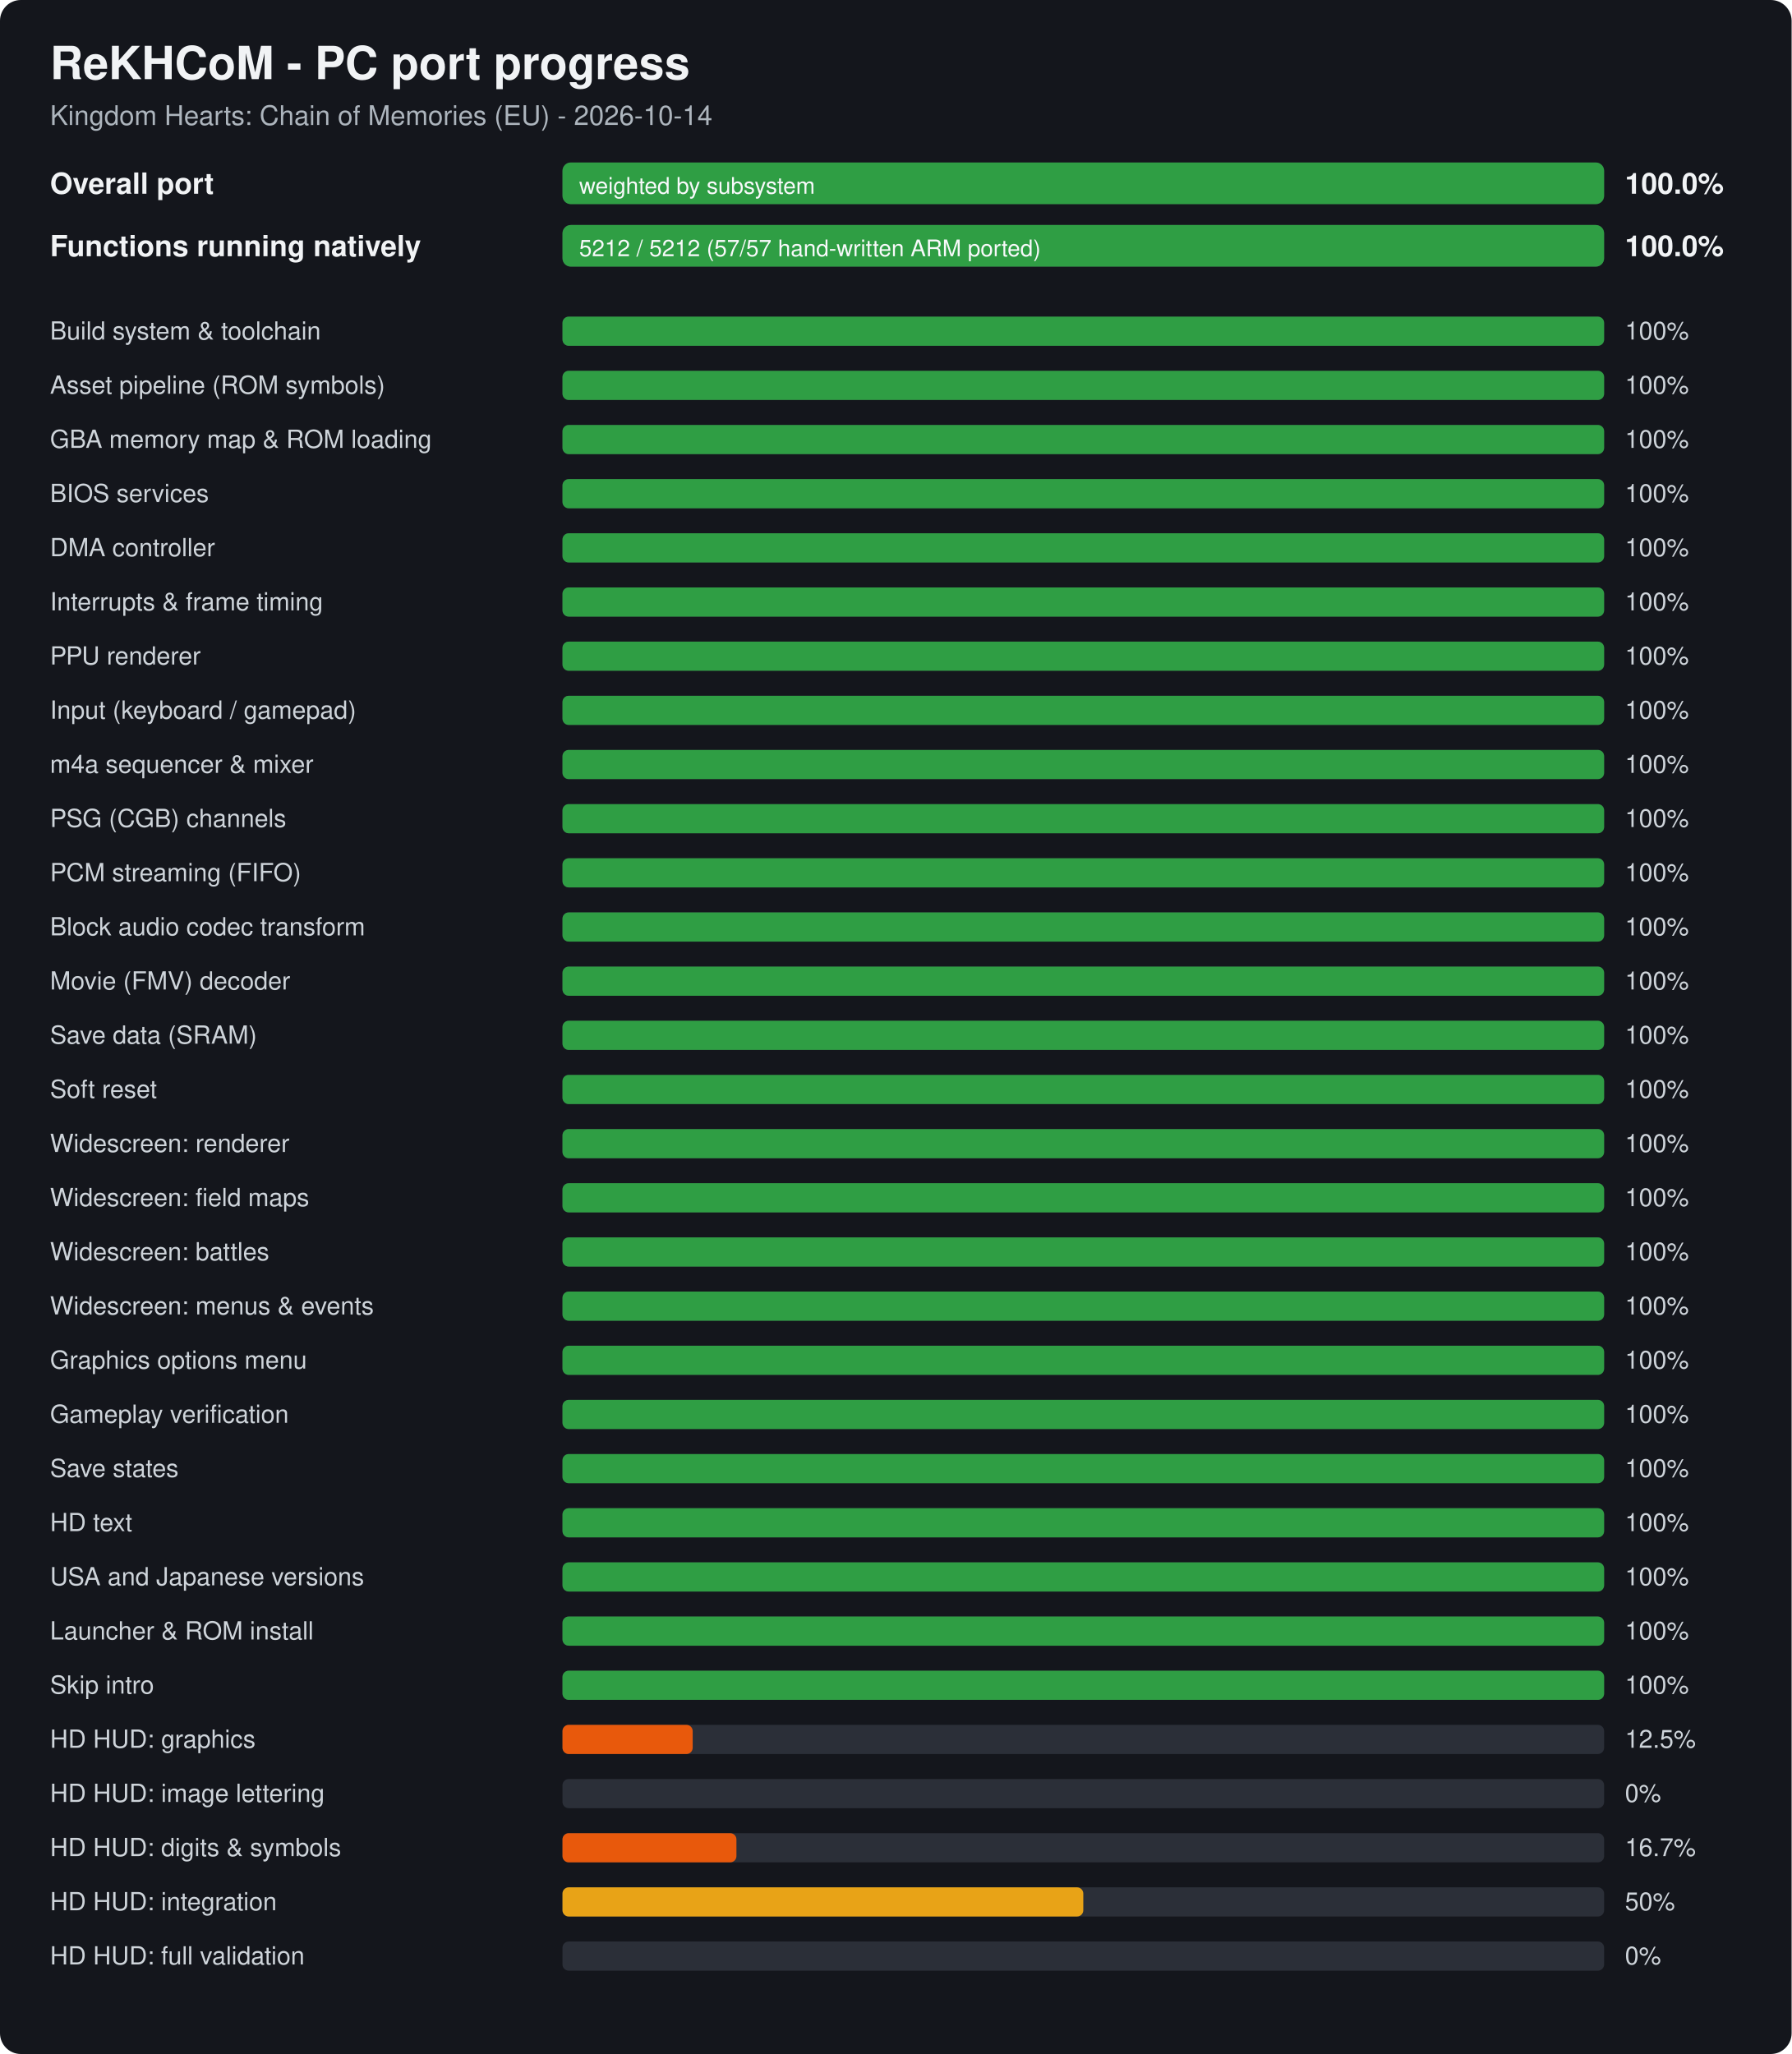
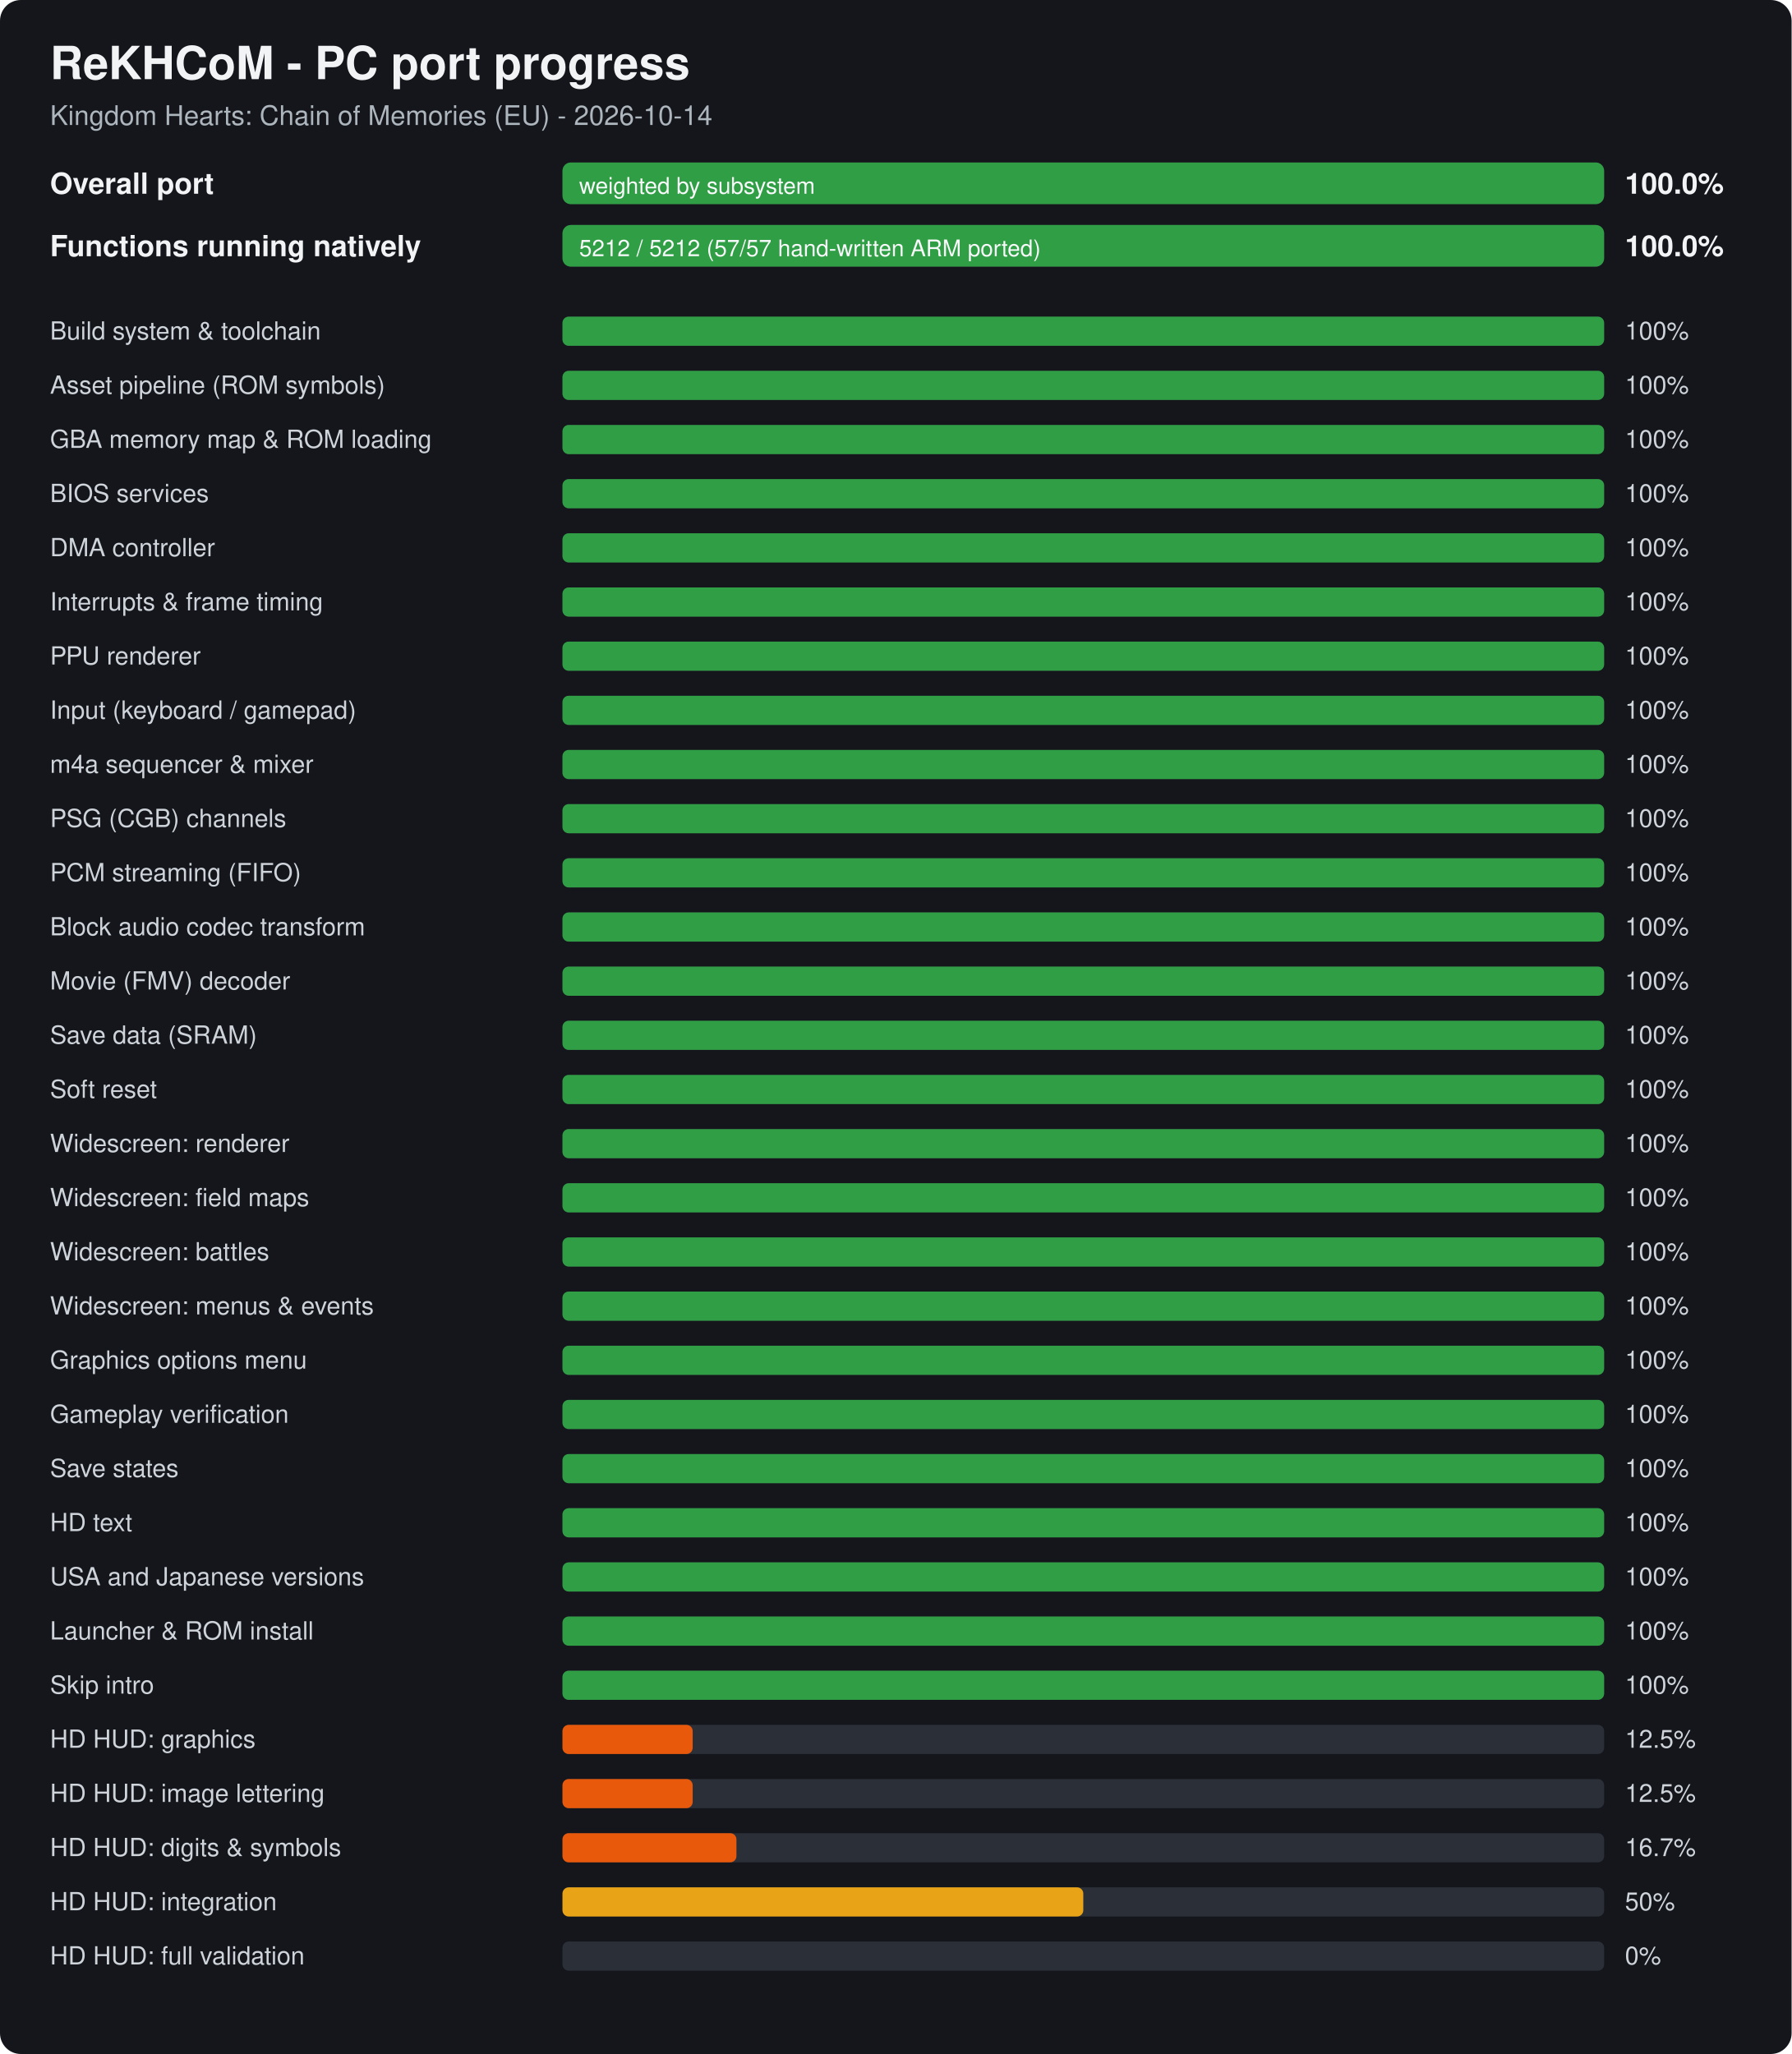
<svg xmlns="http://www.w3.org/2000/svg" width="860" height="986" viewBox="0 0 860 986" font-family="Segoe UI, Helvetica, Arial, sans-serif">
  <rect width="860" height="986" rx="10" fill="#14161c" />
  <text x="24" y="38" font-size="22" font-weight="700" fill="#f1f3f5">ReKHCoM - PC port progress</text>
  <text x="24" y="60" font-size="13" fill="#adb5bd">Kingdom Hearts: Chain of Memories (EU) - 2026-10-14</text>
  <text x="24" y="93" font-size="14" font-weight="600" fill="#f1f3f5">Overall port</text>
  <rect x="270" y="78" width="500" height="20" rx="4" fill="#2b2f38" />
  <rect x="270" y="78" width="500.0" height="20" rx="4" fill="#2f9e44" />
  <text x="780" y="93" font-size="14" font-weight="700" fill="#f1f3f5">100.0%</text>
  <text x="278" y="93" font-size="11" fill="#f8f9fa">weighted by subsystem</text>
  <text x="24" y="123" font-size="14" font-weight="600" fill="#f1f3f5">Functions running natively</text>
  <rect x="270" y="108" width="500" height="20" rx="4" fill="#2b2f38" />
  <rect x="270" y="108" width="500.0" height="20" rx="4" fill="#2f9e44" />
  <text x="780" y="123" font-size="14" font-weight="700" fill="#f1f3f5">100.0%</text>
  <text x="278" y="123" font-size="11" fill="#f8f9fa">5212 / 5212 (57/57 hand-written ARM ported)</text>
  <text x="24" y="163" font-size="12" fill="#ced4da">Build system &amp; toolchain</text>
  <rect x="270" y="152" width="500" height="14" rx="3" fill="#2b2f38" />
  <rect x="270" y="152" width="500.0" height="14" rx="3" fill="#2f9e44" />
  <text x="780" y="163" font-size="12" fill="#ced4da">100%</text>
  <text x="24" y="189" font-size="12" fill="#ced4da">Asset pipeline (ROM symbols)</text>
  <rect x="270" y="178" width="500" height="14" rx="3" fill="#2b2f38" />
  <rect x="270" y="178" width="500.0" height="14" rx="3" fill="#2f9e44" />
  <text x="780" y="189" font-size="12" fill="#ced4da">100%</text>
  <text x="24" y="215" font-size="12" fill="#ced4da">GBA memory map &amp; ROM loading</text>
  <rect x="270" y="204" width="500" height="14" rx="3" fill="#2b2f38" />
  <rect x="270" y="204" width="500.0" height="14" rx="3" fill="#2f9e44" />
  <text x="780" y="215" font-size="12" fill="#ced4da">100%</text>
  <text x="24" y="241" font-size="12" fill="#ced4da">BIOS services</text>
  <rect x="270" y="230" width="500" height="14" rx="3" fill="#2b2f38" />
  <rect x="270" y="230" width="500.0" height="14" rx="3" fill="#2f9e44" />
  <text x="780" y="241" font-size="12" fill="#ced4da">100%</text>
  <text x="24" y="267" font-size="12" fill="#ced4da">DMA controller</text>
  <rect x="270" y="256" width="500" height="14" rx="3" fill="#2b2f38" />
  <rect x="270" y="256" width="500.0" height="14" rx="3" fill="#2f9e44" />
  <text x="780" y="267" font-size="12" fill="#ced4da">100%</text>
  <text x="24" y="293" font-size="12" fill="#ced4da">Interrupts &amp; frame timing</text>
  <rect x="270" y="282" width="500" height="14" rx="3" fill="#2b2f38" />
  <rect x="270" y="282" width="500.0" height="14" rx="3" fill="#2f9e44" />
  <text x="780" y="293" font-size="12" fill="#ced4da">100%</text>
  <text x="24" y="319" font-size="12" fill="#ced4da">PPU renderer</text>
  <rect x="270" y="308" width="500" height="14" rx="3" fill="#2b2f38" />
  <rect x="270" y="308" width="500.0" height="14" rx="3" fill="#2f9e44" />
  <text x="780" y="319" font-size="12" fill="#ced4da">100%</text>
  <text x="24" y="345" font-size="12" fill="#ced4da">Input (keyboard / gamepad)</text>
  <rect x="270" y="334" width="500" height="14" rx="3" fill="#2b2f38" />
  <rect x="270" y="334" width="500.0" height="14" rx="3" fill="#2f9e44" />
  <text x="780" y="345" font-size="12" fill="#ced4da">100%</text>
  <text x="24" y="371" font-size="12" fill="#ced4da">m4a sequencer &amp; mixer</text>
  <rect x="270" y="360" width="500" height="14" rx="3" fill="#2b2f38" />
  <rect x="270" y="360" width="500.0" height="14" rx="3" fill="#2f9e44" />
  <text x="780" y="371" font-size="12" fill="#ced4da">100%</text>
  <text x="24" y="397" font-size="12" fill="#ced4da">PSG (CGB) channels</text>
  <rect x="270" y="386" width="500" height="14" rx="3" fill="#2b2f38" />
  <rect x="270" y="386" width="500.0" height="14" rx="3" fill="#2f9e44" />
  <text x="780" y="397" font-size="12" fill="#ced4da">100%</text>
  <text x="24" y="423" font-size="12" fill="#ced4da">PCM streaming (FIFO)</text>
  <rect x="270" y="412" width="500" height="14" rx="3" fill="#2b2f38" />
  <rect x="270" y="412" width="500.0" height="14" rx="3" fill="#2f9e44" />
  <text x="780" y="423" font-size="12" fill="#ced4da">100%</text>
  <text x="24" y="449" font-size="12" fill="#ced4da">Block audio codec transform</text>
  <rect x="270" y="438" width="500" height="14" rx="3" fill="#2b2f38" />
  <rect x="270" y="438" width="500.0" height="14" rx="3" fill="#2f9e44" />
  <text x="780" y="449" font-size="12" fill="#ced4da">100%</text>
  <text x="24" y="475" font-size="12" fill="#ced4da">Movie (FMV) decoder</text>
  <rect x="270" y="464" width="500" height="14" rx="3" fill="#2b2f38" />
  <rect x="270" y="464" width="500.0" height="14" rx="3" fill="#2f9e44" />
  <text x="780" y="475" font-size="12" fill="#ced4da">100%</text>
  <text x="24" y="501" font-size="12" fill="#ced4da">Save data (SRAM)</text>
  <rect x="270" y="490" width="500" height="14" rx="3" fill="#2b2f38" />
  <rect x="270" y="490" width="500.0" height="14" rx="3" fill="#2f9e44" />
  <text x="780" y="501" font-size="12" fill="#ced4da">100%</text>
  <text x="24" y="527" font-size="12" fill="#ced4da">Soft reset</text>
  <rect x="270" y="516" width="500" height="14" rx="3" fill="#2b2f38" />
  <rect x="270" y="516" width="500.0" height="14" rx="3" fill="#2f9e44" />
  <text x="780" y="527" font-size="12" fill="#ced4da">100%</text>
  <text x="24" y="553" font-size="12" fill="#ced4da">Widescreen: renderer</text>
  <rect x="270" y="542" width="500" height="14" rx="3" fill="#2b2f38" />
  <rect x="270" y="542" width="500.0" height="14" rx="3" fill="#2f9e44" />
  <text x="780" y="553" font-size="12" fill="#ced4da">100%</text>
  <text x="24" y="579" font-size="12" fill="#ced4da">Widescreen: field maps</text>
  <rect x="270" y="568" width="500" height="14" rx="3" fill="#2b2f38" />
  <rect x="270" y="568" width="500.0" height="14" rx="3" fill="#2f9e44" />
  <text x="780" y="579" font-size="12" fill="#ced4da">100%</text>
  <text x="24" y="605" font-size="12" fill="#ced4da">Widescreen: battles</text>
  <rect x="270" y="594" width="500" height="14" rx="3" fill="#2b2f38" />
  <rect x="270" y="594" width="500.0" height="14" rx="3" fill="#2f9e44" />
  <text x="780" y="605" font-size="12" fill="#ced4da">100%</text>
  <text x="24" y="631" font-size="12" fill="#ced4da">Widescreen: menus &amp; events</text>
  <rect x="270" y="620" width="500" height="14" rx="3" fill="#2b2f38" />
  <rect x="270" y="620" width="500.0" height="14" rx="3" fill="#2f9e44" />
  <text x="780" y="631" font-size="12" fill="#ced4da">100%</text>
  <text x="24" y="657" font-size="12" fill="#ced4da">Graphics options menu</text>
  <rect x="270" y="646" width="500" height="14" rx="3" fill="#2b2f38" />
  <rect x="270" y="646" width="500.0" height="14" rx="3" fill="#2f9e44" />
  <text x="780" y="657" font-size="12" fill="#ced4da">100%</text>
  <text x="24" y="683" font-size="12" fill="#ced4da">Gameplay verification</text>
  <rect x="270" y="672" width="500" height="14" rx="3" fill="#2b2f38" />
  <rect x="270" y="672" width="500.0" height="14" rx="3" fill="#2f9e44" />
  <text x="780" y="683" font-size="12" fill="#ced4da">100%</text>
  <text x="24" y="709" font-size="12" fill="#ced4da">Save states</text>
  <rect x="270" y="698" width="500" height="14" rx="3" fill="#2b2f38" />
  <rect x="270" y="698" width="500.0" height="14" rx="3" fill="#2f9e44" />
  <text x="780" y="709" font-size="12" fill="#ced4da">100%</text>
  <text x="24" y="735" font-size="12" fill="#ced4da">HD text</text>
  <rect x="270" y="724" width="500" height="14" rx="3" fill="#2b2f38" />
  <rect x="270" y="724" width="500.0" height="14" rx="3" fill="#2f9e44" />
  <text x="780" y="735" font-size="12" fill="#ced4da">100%</text>
  <text x="24" y="761" font-size="12" fill="#ced4da">USA and Japanese versions</text>
  <rect x="270" y="750" width="500" height="14" rx="3" fill="#2b2f38" />
  <rect x="270" y="750" width="500.0" height="14" rx="3" fill="#2f9e44" />
  <text x="780" y="761" font-size="12" fill="#ced4da">100%</text>
  <text x="24" y="787" font-size="12" fill="#ced4da">Launcher &amp; ROM install</text>
  <rect x="270" y="776" width="500" height="14" rx="3" fill="#2b2f38" />
  <rect x="270" y="776" width="500.0" height="14" rx="3" fill="#2f9e44" />
  <text x="780" y="787" font-size="12" fill="#ced4da">100%</text>
  <text x="24" y="813" font-size="12" fill="#ced4da">Skip intro</text>
  <rect x="270" y="802" width="500" height="14" rx="3" fill="#2b2f38" />
  <rect x="270" y="802" width="500.0" height="14" rx="3" fill="#2f9e44" />
  <text x="780" y="813" font-size="12" fill="#ced4da">100%</text>
  <text x="24" y="839" font-size="12" fill="#ced4da">HD HUD: graphics</text>
  <rect x="270" y="828" width="500" height="14" rx="3" fill="#2b2f38" />
  <rect x="270" y="828" width="62.5" height="14" rx="3" fill="#e8590c" />
  <text x="780" y="839" font-size="12" fill="#ced4da">12.5%</text>
  <text x="24" y="865" font-size="12" fill="#ced4da">HD HUD: image lettering</text>
  <rect x="270" y="854" width="500" height="14" rx="3" fill="#2b2f38" />
-   <text x="780" y="865" font-size="12" fill="#ced4da">0%</text>
+   <rect x="270" y="854" width="62.5" height="14" rx="3" fill="#e8590c" />
+   <text x="780" y="865" font-size="12" fill="#ced4da">12.5%</text>
  <text x="24" y="891" font-size="12" fill="#ced4da">HD HUD: digits &amp; symbols</text>
  <rect x="270" y="880" width="500" height="14" rx="3" fill="#2b2f38" />
  <rect x="270" y="880" width="83.5" height="14" rx="3" fill="#e8590c" />
  <text x="780" y="891" font-size="12" fill="#ced4da">16.7%</text>
  <text x="24" y="917" font-size="12" fill="#ced4da">HD HUD: integration</text>
  <rect x="270" y="906" width="500" height="14" rx="3" fill="#2b2f38" />
  <rect x="270" y="906" width="250.0" height="14" rx="3" fill="#e8a317" />
  <text x="780" y="917" font-size="12" fill="#ced4da">50%</text>
  <text x="24" y="943" font-size="12" fill="#ced4da">HD HUD: full validation</text>
  <rect x="270" y="932" width="500" height="14" rx="3" fill="#2b2f38" />
  <text x="780" y="943" font-size="12" fill="#ced4da">0%</text>
</svg>
